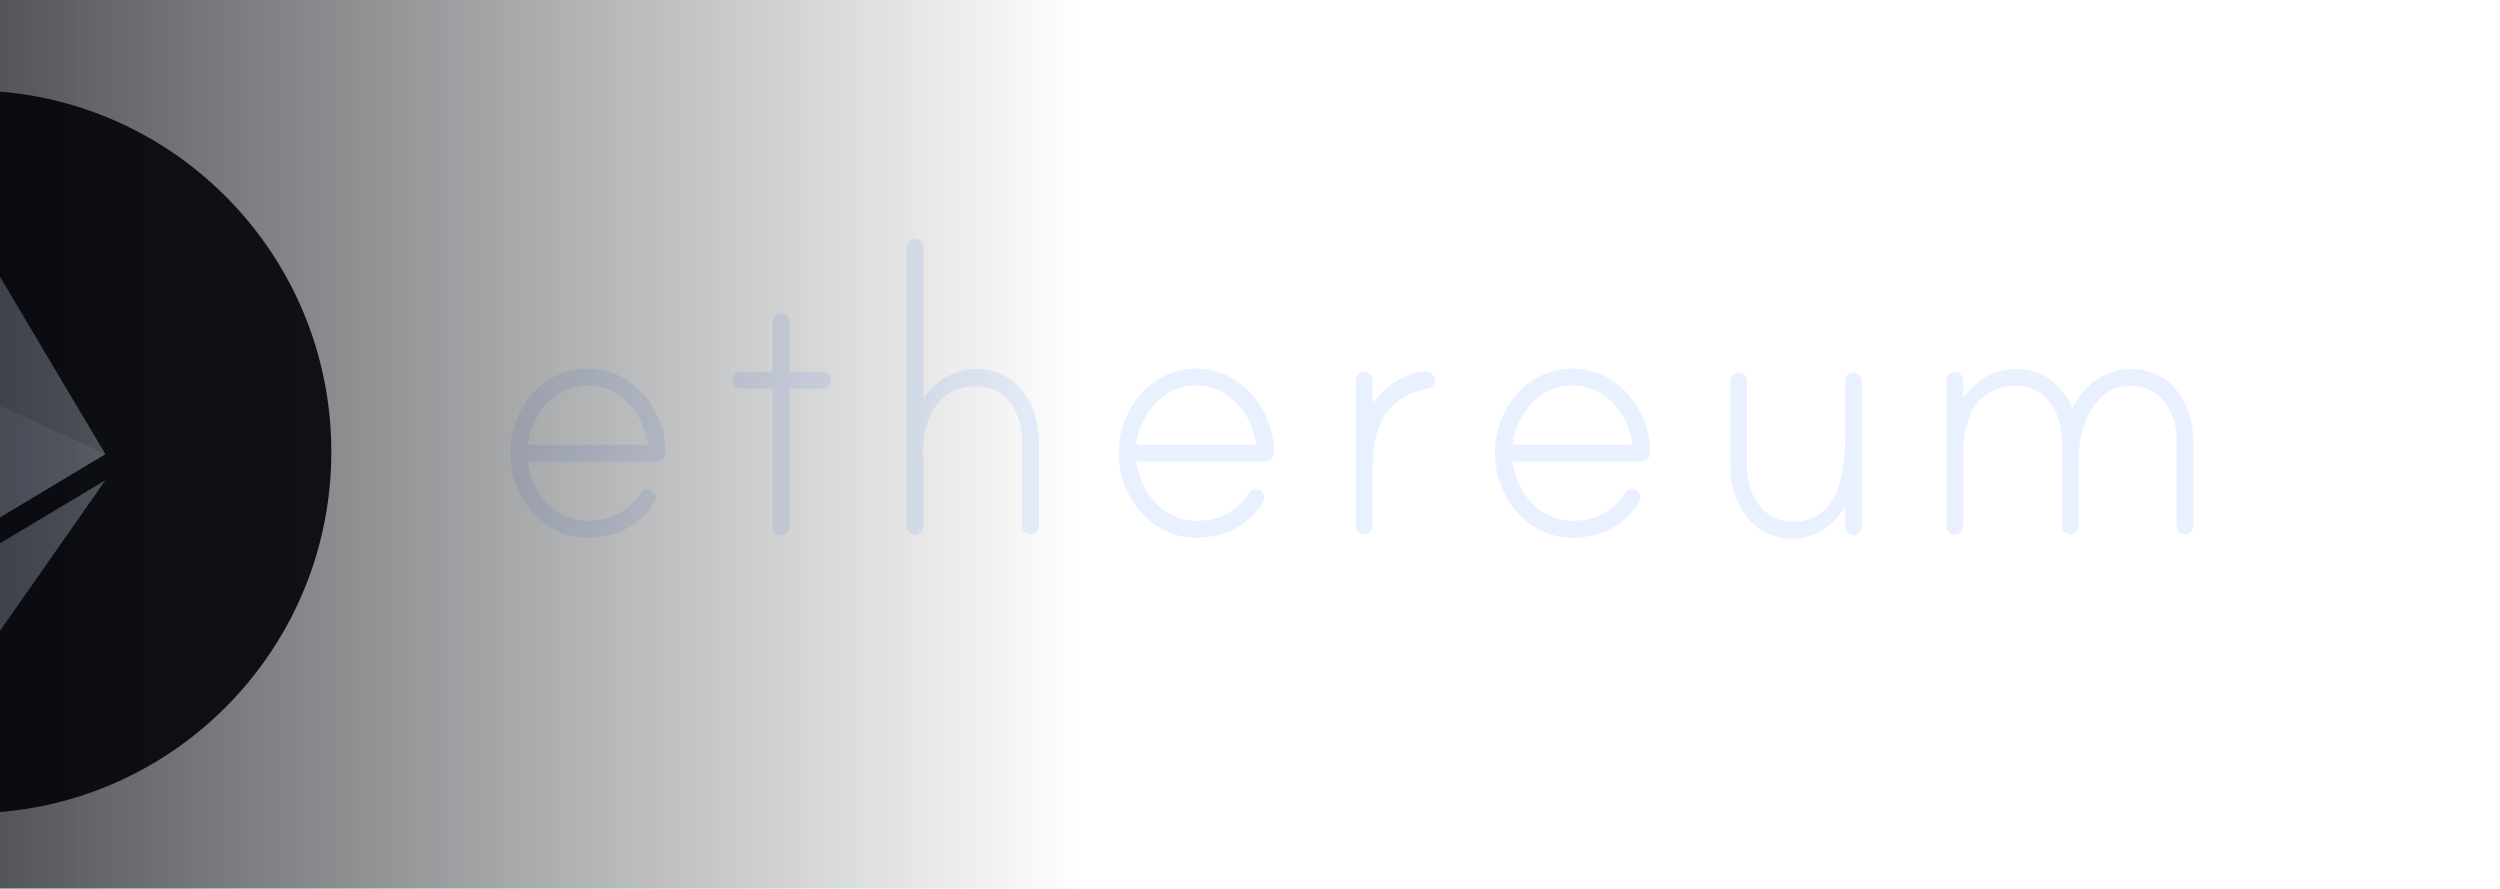
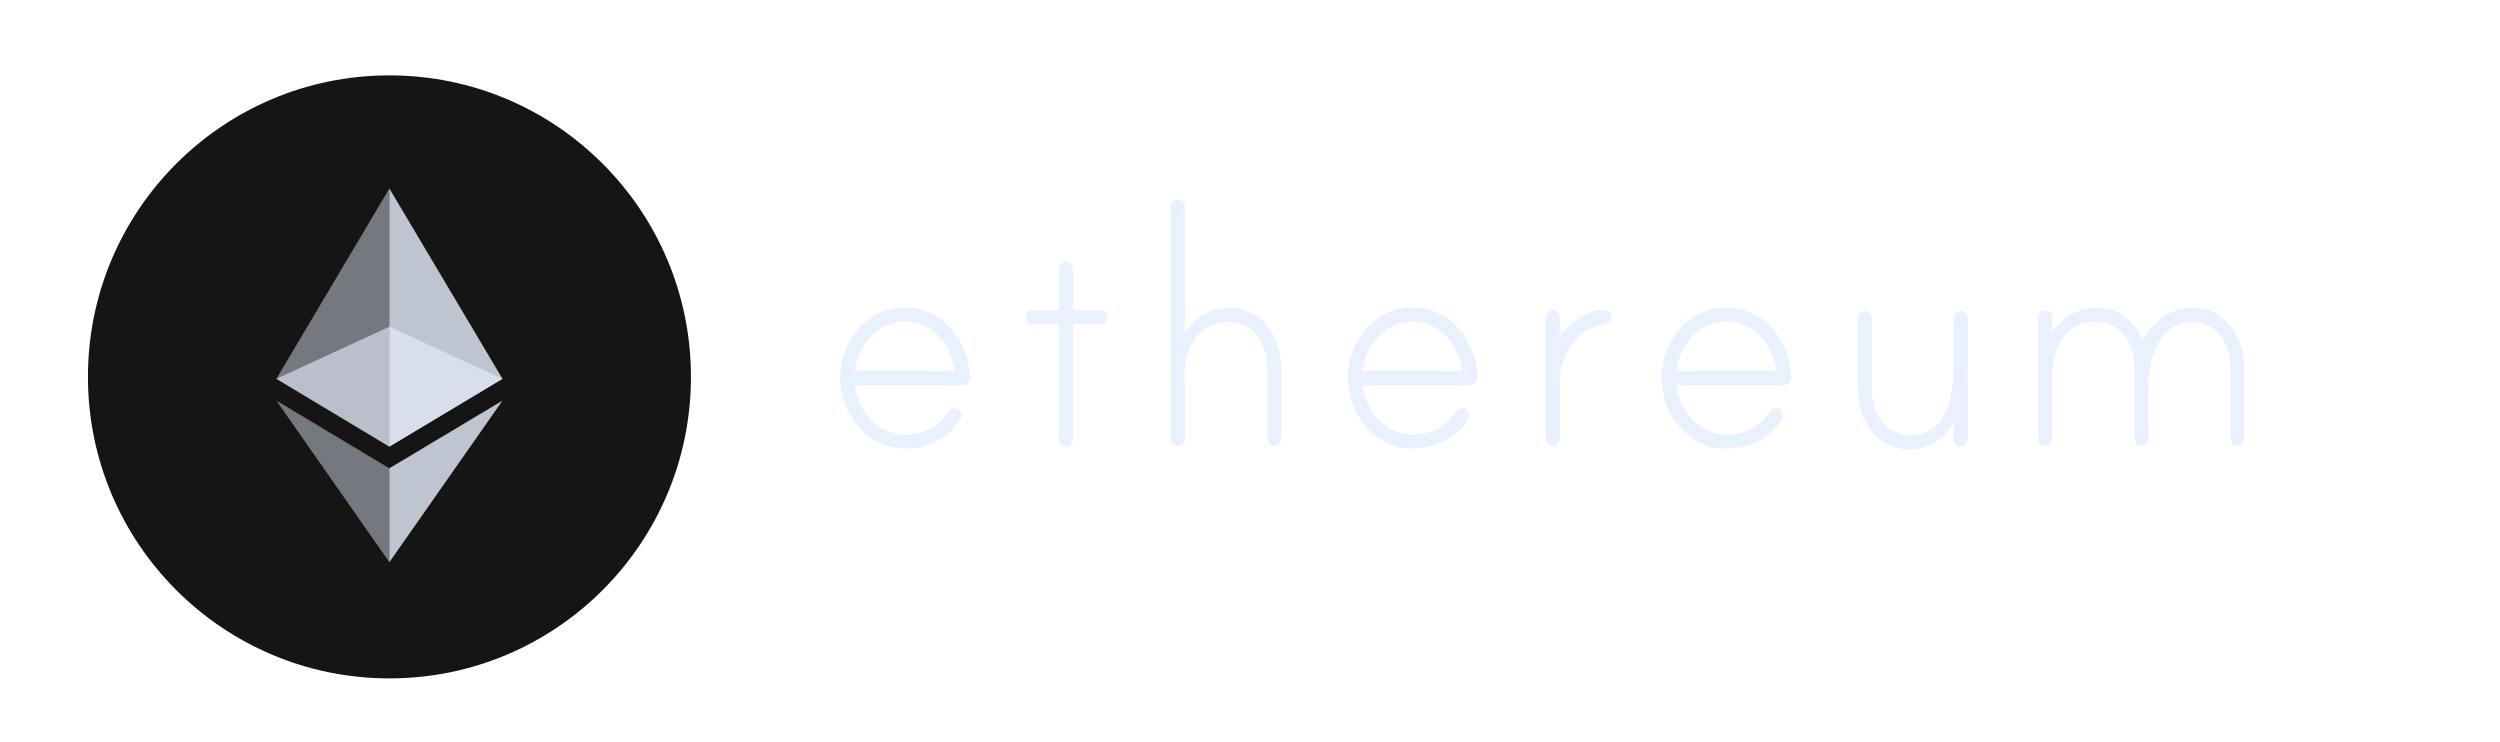
- <svg xmlns="http://www.w3.org/2000/svg" width="166" height="59" viewBox="0 0 166 59" fill="none">
-   <g filter="url(#filter0_b_2057_33211)">
-     <rect x="-33" width="199" height="59" rx="29.5" fill="url(#paint0_linear_2057_33211)" />
-     <circle cx="-2" cy="30" r="24" fill="#151515" />
-     <path d="M44.069 30.062C44.069 30.315 43.859 30.528 43.597 30.528H34.905C35.128 32.709 36.74 34.705 39.022 34.705C40.582 34.705 41.736 34.106 42.601 32.843C42.693 32.709 42.824 32.616 42.981 32.616C43.23 32.616 43.414 32.803 43.414 33.055C43.414 33.149 43.388 33.215 43.348 33.282C42.47 34.825 40.726 35.583 39.022 35.583C36.098 35.583 34 32.922 34 30.089C34 27.242 36.085 24.594 39.022 24.594C41.945 24.594 44.056 27.228 44.069 30.062ZM43.138 29.65C42.955 27.468 41.303 25.472 39.022 25.472C36.74 25.472 35.128 27.468 34.905 29.65H43.138ZM54.624 24.807C54.873 24.807 55.056 25.033 55.056 25.246C55.056 25.499 54.873 25.685 54.624 25.685H52.29V34.984C52.29 35.211 52.106 35.423 51.857 35.423C51.608 35.423 51.425 35.197 51.425 34.984V25.685H49.183C48.934 25.685 48.75 25.499 48.75 25.246C48.75 25.02 48.934 24.807 49.183 24.807H51.425V21.415C51.425 21.189 51.595 20.976 51.818 20.949C52.093 20.922 52.303 21.122 52.303 21.388V24.807H54.624ZM68.862 29.304V34.931C68.862 35.184 68.639 35.37 68.43 35.37C68.181 35.37 67.997 35.184 67.997 34.931V29.304C67.997 27.401 66.935 25.512 64.85 25.512C62.176 25.512 61.022 27.88 61.179 30.315C61.179 30.381 61.206 30.661 61.206 30.701V34.918C61.206 35.144 61.035 35.357 60.812 35.384C60.537 35.41 60.327 35.211 60.327 34.945V16.439C60.327 16.213 60.511 16 60.76 16C61.009 16 61.192 16.226 61.192 16.439V26.896C61.94 25.539 63.277 24.621 64.837 24.621C67.407 24.621 68.862 26.896 68.862 29.304ZM84.478 30.062C84.478 30.315 84.268 30.528 84.006 30.528H75.313C75.536 32.709 77.148 34.705 79.43 34.705C80.99 34.705 82.144 34.106 83.009 32.843C83.101 32.709 83.232 32.616 83.389 32.616C83.638 32.616 83.822 32.803 83.822 33.055C83.822 33.149 83.796 33.215 83.757 33.282C82.878 34.825 81.134 35.583 79.43 35.583C76.506 35.583 74.408 32.922 74.408 30.089C74.408 27.242 76.493 24.594 79.43 24.594C82.341 24.594 84.451 27.228 84.478 30.062ZM83.534 29.65C83.35 27.468 81.698 25.472 79.417 25.472C77.148 25.472 75.523 27.468 75.3 29.65H83.534ZM95.15 25.22C95.15 25.499 94.993 25.659 94.744 25.698C92.187 26.084 91.033 28.2 91.033 30.661V34.878C91.033 35.104 90.863 35.317 90.64 35.344C90.365 35.37 90.155 35.171 90.155 34.905V25.286C90.155 25.06 90.325 24.847 90.548 24.82C90.823 24.794 91.033 24.993 91.033 25.259V27.215C91.754 25.978 93.183 24.807 94.678 24.807C94.901 24.807 95.15 24.967 95.15 25.22ZM109.454 30.062C109.454 30.315 109.244 30.528 108.982 30.528H100.29C100.512 32.709 102.125 34.705 104.406 34.705C105.967 34.705 107.12 34.106 107.986 32.843C108.078 32.709 108.209 32.616 108.366 32.616C108.615 32.616 108.799 32.803 108.799 33.055C108.799 33.149 108.772 33.215 108.733 33.282C107.855 34.825 106.111 35.583 104.406 35.583C101.483 35.583 99.385 32.922 99.385 30.089C99.385 27.242 101.47 24.594 104.406 24.594C107.33 24.594 109.441 27.228 109.454 30.062ZM108.523 29.65C108.34 27.468 106.688 25.472 104.406 25.472C102.125 25.472 100.512 27.468 100.29 29.65H108.523ZM123.509 25.326V34.984C123.509 35.237 123.286 35.423 123.077 35.423C122.827 35.423 122.644 35.237 122.644 34.984V33.149C121.923 34.599 120.651 35.65 119.025 35.65C116.442 35.65 115.013 33.375 115.013 30.967V25.313C115.013 25.087 115.197 24.874 115.446 24.874C115.695 24.874 115.879 25.1 115.879 25.313V30.967C115.879 32.869 116.941 34.758 119.025 34.758C121.949 34.758 122.644 31.978 122.644 28.905V25.299C122.644 25.033 122.919 24.767 123.234 24.887C123.391 24.967 123.509 25.14 123.509 25.326ZM145.523 29.264V34.918C145.523 35.171 145.3 35.357 145.09 35.357C144.841 35.357 144.657 35.171 144.657 34.918V29.264C144.657 27.361 143.595 25.499 141.511 25.499C138.889 25.499 137.892 28.346 137.892 30.554V34.918C137.892 35.171 137.669 35.357 137.459 35.357C137.21 35.357 137.027 35.171 137.027 34.918V29.264C137.027 27.361 135.965 25.499 133.88 25.499C131.232 25.499 130.143 27.614 130.235 30.435C130.235 30.501 130.261 30.621 130.235 30.661V34.905C130.235 35.131 130.065 35.344 129.842 35.37C129.567 35.397 129.357 35.197 129.357 34.931V25.286C129.357 25.06 129.527 24.847 129.75 24.82C130.025 24.794 130.235 24.993 130.235 25.259V26.869C130.983 25.512 132.32 24.621 133.88 24.621C135.65 24.621 137.027 25.765 137.591 27.428C138.312 25.778 139.715 24.621 141.511 24.621C144.067 24.621 145.523 26.869 145.523 29.264Z" fill="#E9F0FF" stroke="#E9F0FF" stroke-width="0.245" />
-     <path opacity="0.6" d="M-2.005 35.552L7 30.153L-2.005 26.007L-11 30.153L-2.005 35.552Z" fill="#E9F0FF" />
-     <path opacity="0.8" d="M-2.008 35.552L6.997 30.153L-2.008 15V26.007V35.552Z" fill="#E9F0FF" />
-     <path opacity="0.8" d="M6.997 31.889L-2.008 37.277V44.755L6.997 31.889Z" fill="#E9F0FF" />
-     <path d="M91 59L-33 59L-33 6.03668e-07L91 1.14441e-05L91 59Z" fill="url(#paint1_linear_2057_33211)" />
+ <svg xmlns="http://www.w3.org/2000/svg" width="199" height="59" viewBox="0 0 199 59" fill="none">
+   <g filter="url(#filter0_b_2222_35715)">
+     <rect width="199" height="59" rx="29.5" fill="url(#paint0_linear_2222_35715)" />
+     <circle cx="31" cy="30" r="24" fill="#151515" />
+     <path d="M77.069 30.062C77.069 30.315 76.859 30.528 76.597 30.528H67.905C68.128 32.709 69.74 34.705 72.022 34.705C73.582 34.705 74.736 34.106 75.601 32.843C75.693 32.709 75.824 32.616 75.981 32.616C76.23 32.616 76.414 32.803 76.414 33.055C76.414 33.149 76.388 33.215 76.348 33.282C75.47 34.825 73.726 35.583 72.022 35.583C69.098 35.583 67 32.922 67 30.089C67 27.242 69.085 24.594 72.022 24.594C74.945 24.594 77.056 27.228 77.069 30.062ZM76.138 29.65C75.955 27.468 74.303 25.472 72.022 25.472C69.74 25.472 68.128 27.468 67.905 29.65H76.138ZM87.624 24.807C87.873 24.807 88.056 25.033 88.056 25.246C88.056 25.499 87.873 25.685 87.624 25.685H85.29V34.984C85.29 35.211 85.106 35.423 84.857 35.423C84.608 35.423 84.425 35.197 84.425 34.984V25.685H82.183C81.933 25.685 81.75 25.499 81.75 25.246C81.75 25.02 81.933 24.807 82.183 24.807H84.425V21.415C84.425 21.189 84.595 20.976 84.818 20.949C85.093 20.922 85.303 21.122 85.303 21.388V24.807H87.624ZM101.862 29.304V34.931C101.862 35.184 101.639 35.37 101.43 35.37C101.181 35.37 100.997 35.184 100.997 34.931V29.304C100.997 27.401 99.935 25.512 97.85 25.512C95.176 25.512 94.022 27.88 94.179 30.315C94.179 30.381 94.206 30.661 94.206 30.701V34.918C94.206 35.144 94.035 35.357 93.812 35.384C93.537 35.41 93.327 35.211 93.327 34.945V16.439C93.327 16.213 93.511 16 93.76 16C94.009 16 94.192 16.226 94.192 16.439V26.896C94.94 25.539 96.277 24.621 97.837 24.621C100.407 24.621 101.862 26.896 101.862 29.304ZM117.478 30.062C117.478 30.315 117.268 30.528 117.006 30.528H108.313C108.536 32.709 110.149 34.705 112.43 34.705C113.99 34.705 115.144 34.106 116.009 32.843C116.101 32.709 116.232 32.616 116.389 32.616C116.639 32.616 116.822 32.803 116.822 33.055C116.822 33.149 116.796 33.215 116.757 33.282C115.878 34.825 114.134 35.583 112.43 35.583C109.506 35.583 107.408 32.922 107.408 30.089C107.408 27.242 109.493 24.594 112.43 24.594C115.341 24.594 117.451 27.228 117.478 30.062ZM116.534 29.65C116.35 27.468 114.698 25.472 112.417 25.472C110.149 25.472 108.523 27.468 108.3 29.65H116.534ZM128.15 25.22C128.15 25.499 127.993 25.659 127.744 25.698C125.187 26.084 124.033 28.2 124.033 30.661V34.878C124.033 35.104 123.863 35.317 123.64 35.344C123.364 35.37 123.155 35.171 123.155 34.905V25.286C123.155 25.06 123.325 24.847 123.548 24.82C123.823 24.794 124.033 24.993 124.033 25.259V27.215C124.754 25.978 126.183 24.807 127.678 24.807C127.901 24.807 128.15 24.967 128.15 25.22ZM142.454 30.062C142.454 30.315 142.244 30.528 141.982 30.528H133.29C133.512 32.709 135.125 34.705 137.406 34.705C138.967 34.705 140.12 34.106 140.986 32.843C141.078 32.709 141.209 32.616 141.366 32.616C141.615 32.616 141.799 32.803 141.799 33.055C141.799 33.149 141.772 33.215 141.733 33.282C140.855 34.825 139.111 35.583 137.406 35.583C134.483 35.583 132.385 32.922 132.385 30.089C132.385 27.242 134.47 24.594 137.406 24.594C140.33 24.594 142.441 27.228 142.454 30.062ZM141.523 29.65C141.34 27.468 139.688 25.472 137.406 25.472C135.125 25.472 133.512 27.468 133.29 29.65H141.523ZM156.509 25.326V34.984C156.509 35.237 156.286 35.423 156.077 35.423C155.827 35.423 155.644 35.237 155.644 34.984V33.149C154.923 34.599 153.651 35.65 152.025 35.65C149.442 35.65 148.013 33.375 148.013 30.967V25.313C148.013 25.087 148.197 24.874 148.446 24.874C148.695 24.874 148.879 25.1 148.879 25.313V30.967C148.879 32.869 149.941 34.758 152.025 34.758C154.949 34.758 155.644 31.978 155.644 28.905V25.299C155.644 25.033 155.919 24.767 156.234 24.887C156.391 24.967 156.509 25.14 156.509 25.326ZM178.523 29.264V34.918C178.523 35.171 178.3 35.357 178.09 35.357C177.841 35.357 177.657 35.171 177.657 34.918V29.264C177.657 27.361 176.595 25.499 174.511 25.499C171.889 25.499 170.892 28.346 170.892 30.554V34.918C170.892 35.171 170.669 35.357 170.459 35.357C170.21 35.357 170.027 35.171 170.027 34.918V29.264C170.027 27.361 168.965 25.499 166.88 25.499C164.232 25.499 163.143 27.614 163.235 30.435C163.235 30.501 163.261 30.621 163.235 30.661V34.905C163.235 35.131 163.065 35.344 162.842 35.37C162.567 35.397 162.357 35.197 162.357 34.931V25.286C162.357 25.06 162.527 24.847 162.75 24.82C163.025 24.794 163.235 24.993 163.235 25.259V26.869C163.983 25.512 165.32 24.621 166.88 24.621C168.65 24.621 170.027 25.765 170.591 27.428C171.312 25.778 172.715 24.621 174.511 24.621C177.067 24.621 178.523 26.869 178.523 29.264Z" fill="#E9F0FF" stroke="#E9F0FF" stroke-width="0.245" />
+     <path opacity="0.6" d="M30.995 35.552L40 30.153L30.995 26.007L22 30.153L30.995 35.552Z" fill="#E9F0FF" />
+     <path opacity="0.45" d="M30.995 26.007V15L22 30.153L30.995 35.552V26.007Z" fill="#E9F0FF" />
+     <path opacity="0.8" d="M30.992 35.552L39.997 30.153L30.992 15V26.007V35.552Z" fill="#E9F0FF" />
+     <path opacity="0.45" d="M30.995 37.277L22 31.889L30.995 44.755V37.277Z" fill="#E9F0FF" />
+     <path opacity="0.8" d="M39.997 31.889L30.992 37.277V44.755L39.997 31.889Z" fill="#E9F0FF" />
  </g>
  <defs>
-     <filter id="filter0_b_2057_33211" x="-114.548" y="-81.549" width="362.097" height="222.097" filterUnits="userSpaceOnUse" color-interpolation-filters="sRGB">
+     <filter id="filter0_b_2222_35715" x="-81.549" y="-81.549" width="362.097" height="222.097" filterUnits="userSpaceOnUse" color-interpolation-filters="sRGB">
      <feFlood flood-opacity="0" result="BackgroundImageFix" />
      <feGaussianBlur in="BackgroundImageFix" stdDeviation="40.774" />
-       <feComposite in2="SourceAlpha" operator="in" result="effect1_backgroundBlur_2057_33211" />
-       <feBlend mode="normal" in="SourceGraphic" in2="effect1_backgroundBlur_2057_33211" result="shape" />
+       <feComposite in2="SourceAlpha" operator="in" result="effect1_backgroundBlur_2222_35715" />
+       <feBlend mode="normal" in="SourceGraphic" in2="effect1_backgroundBlur_2222_35715" result="shape" />
    </filter>
-     <linearGradient id="paint0_linear_2057_33211" x1="101.157" y1="-79.816" x2="101.157" y2="85.405" gradientUnits="userSpaceOnUse">
+     <linearGradient id="paint0_linear_2222_35715" x1="134.157" y1="-79.816" x2="134.157" y2="85.405" gradientUnits="userSpaceOnUse">
      <stop stop-color="white" stop-opacity="0" />
      <stop offset="0.865" stop-color="white" stop-opacity="0.04" />
      <stop offset="1" stop-color="white" stop-opacity="0.08" />
    </linearGradient>
-     <linearGradient id="paint1_linear_2057_33211" x1="-33" y1="57.248" x2="71.809" y2="57.248" gradientUnits="userSpaceOnUse">
-       <stop stop-color="#00010A" />
-       <stop offset="1" stop-color="#121619" stop-opacity="0" />
-     </linearGradient>
  </defs>
</svg>
